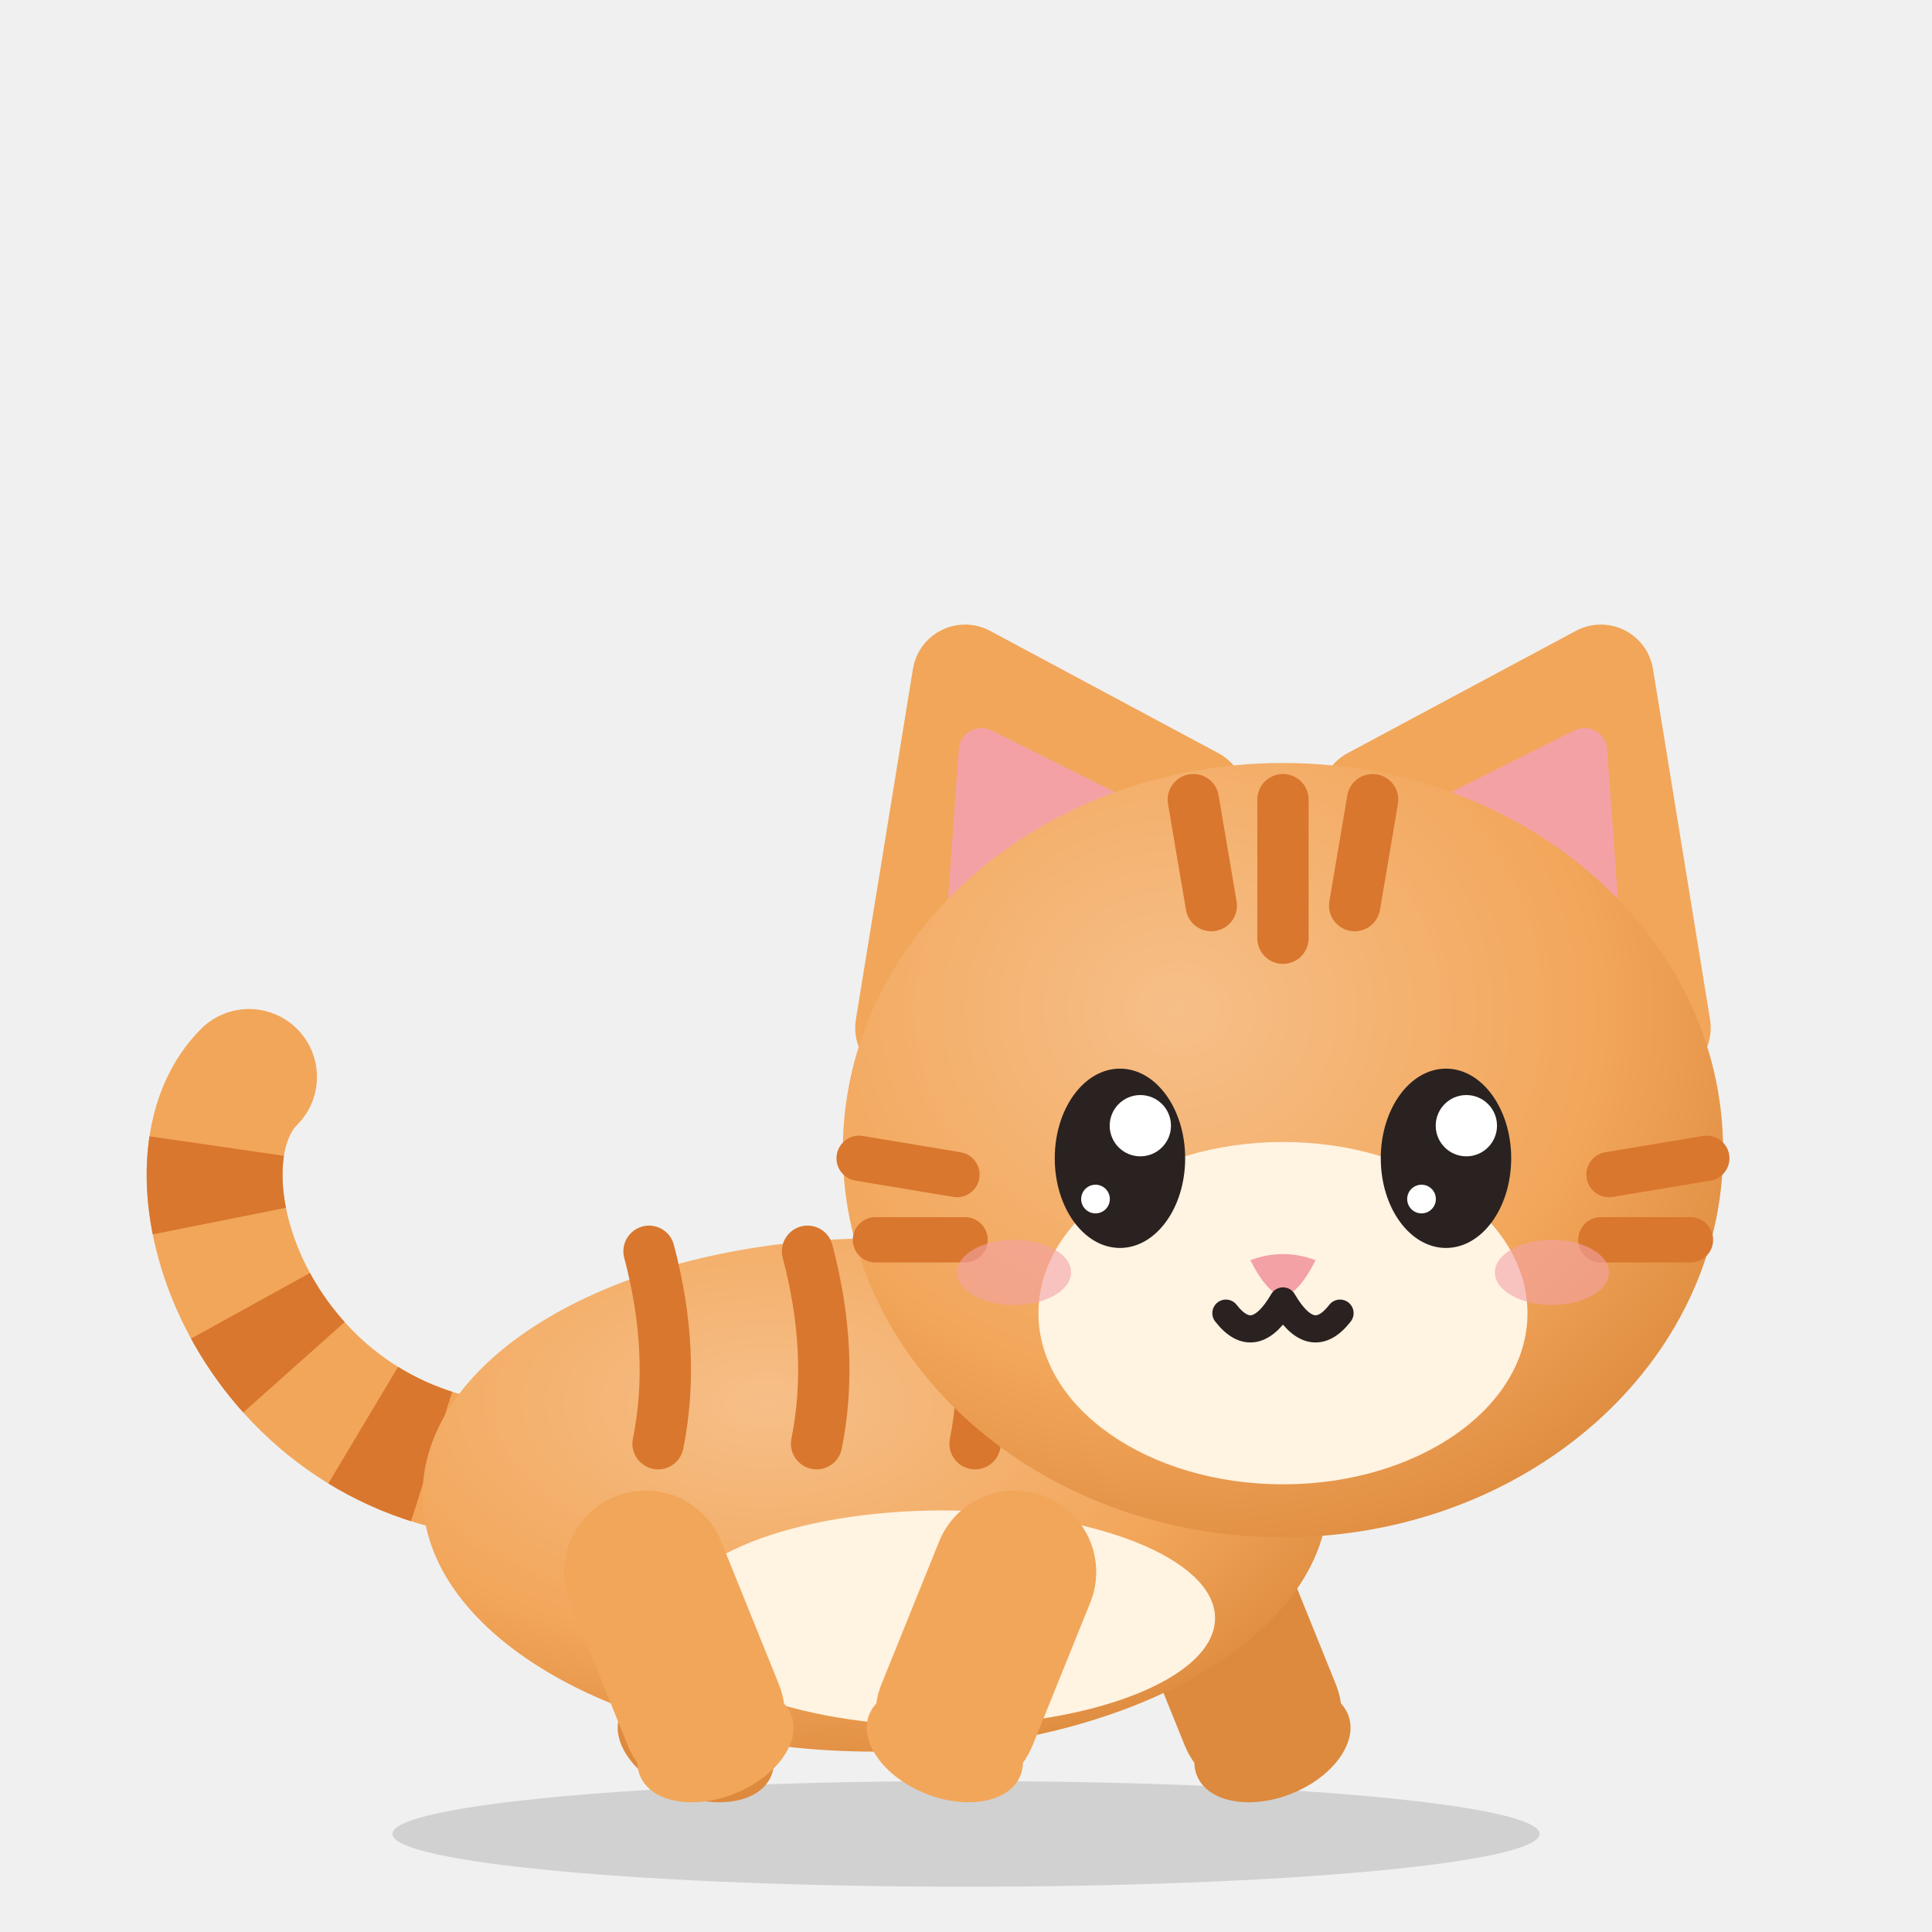
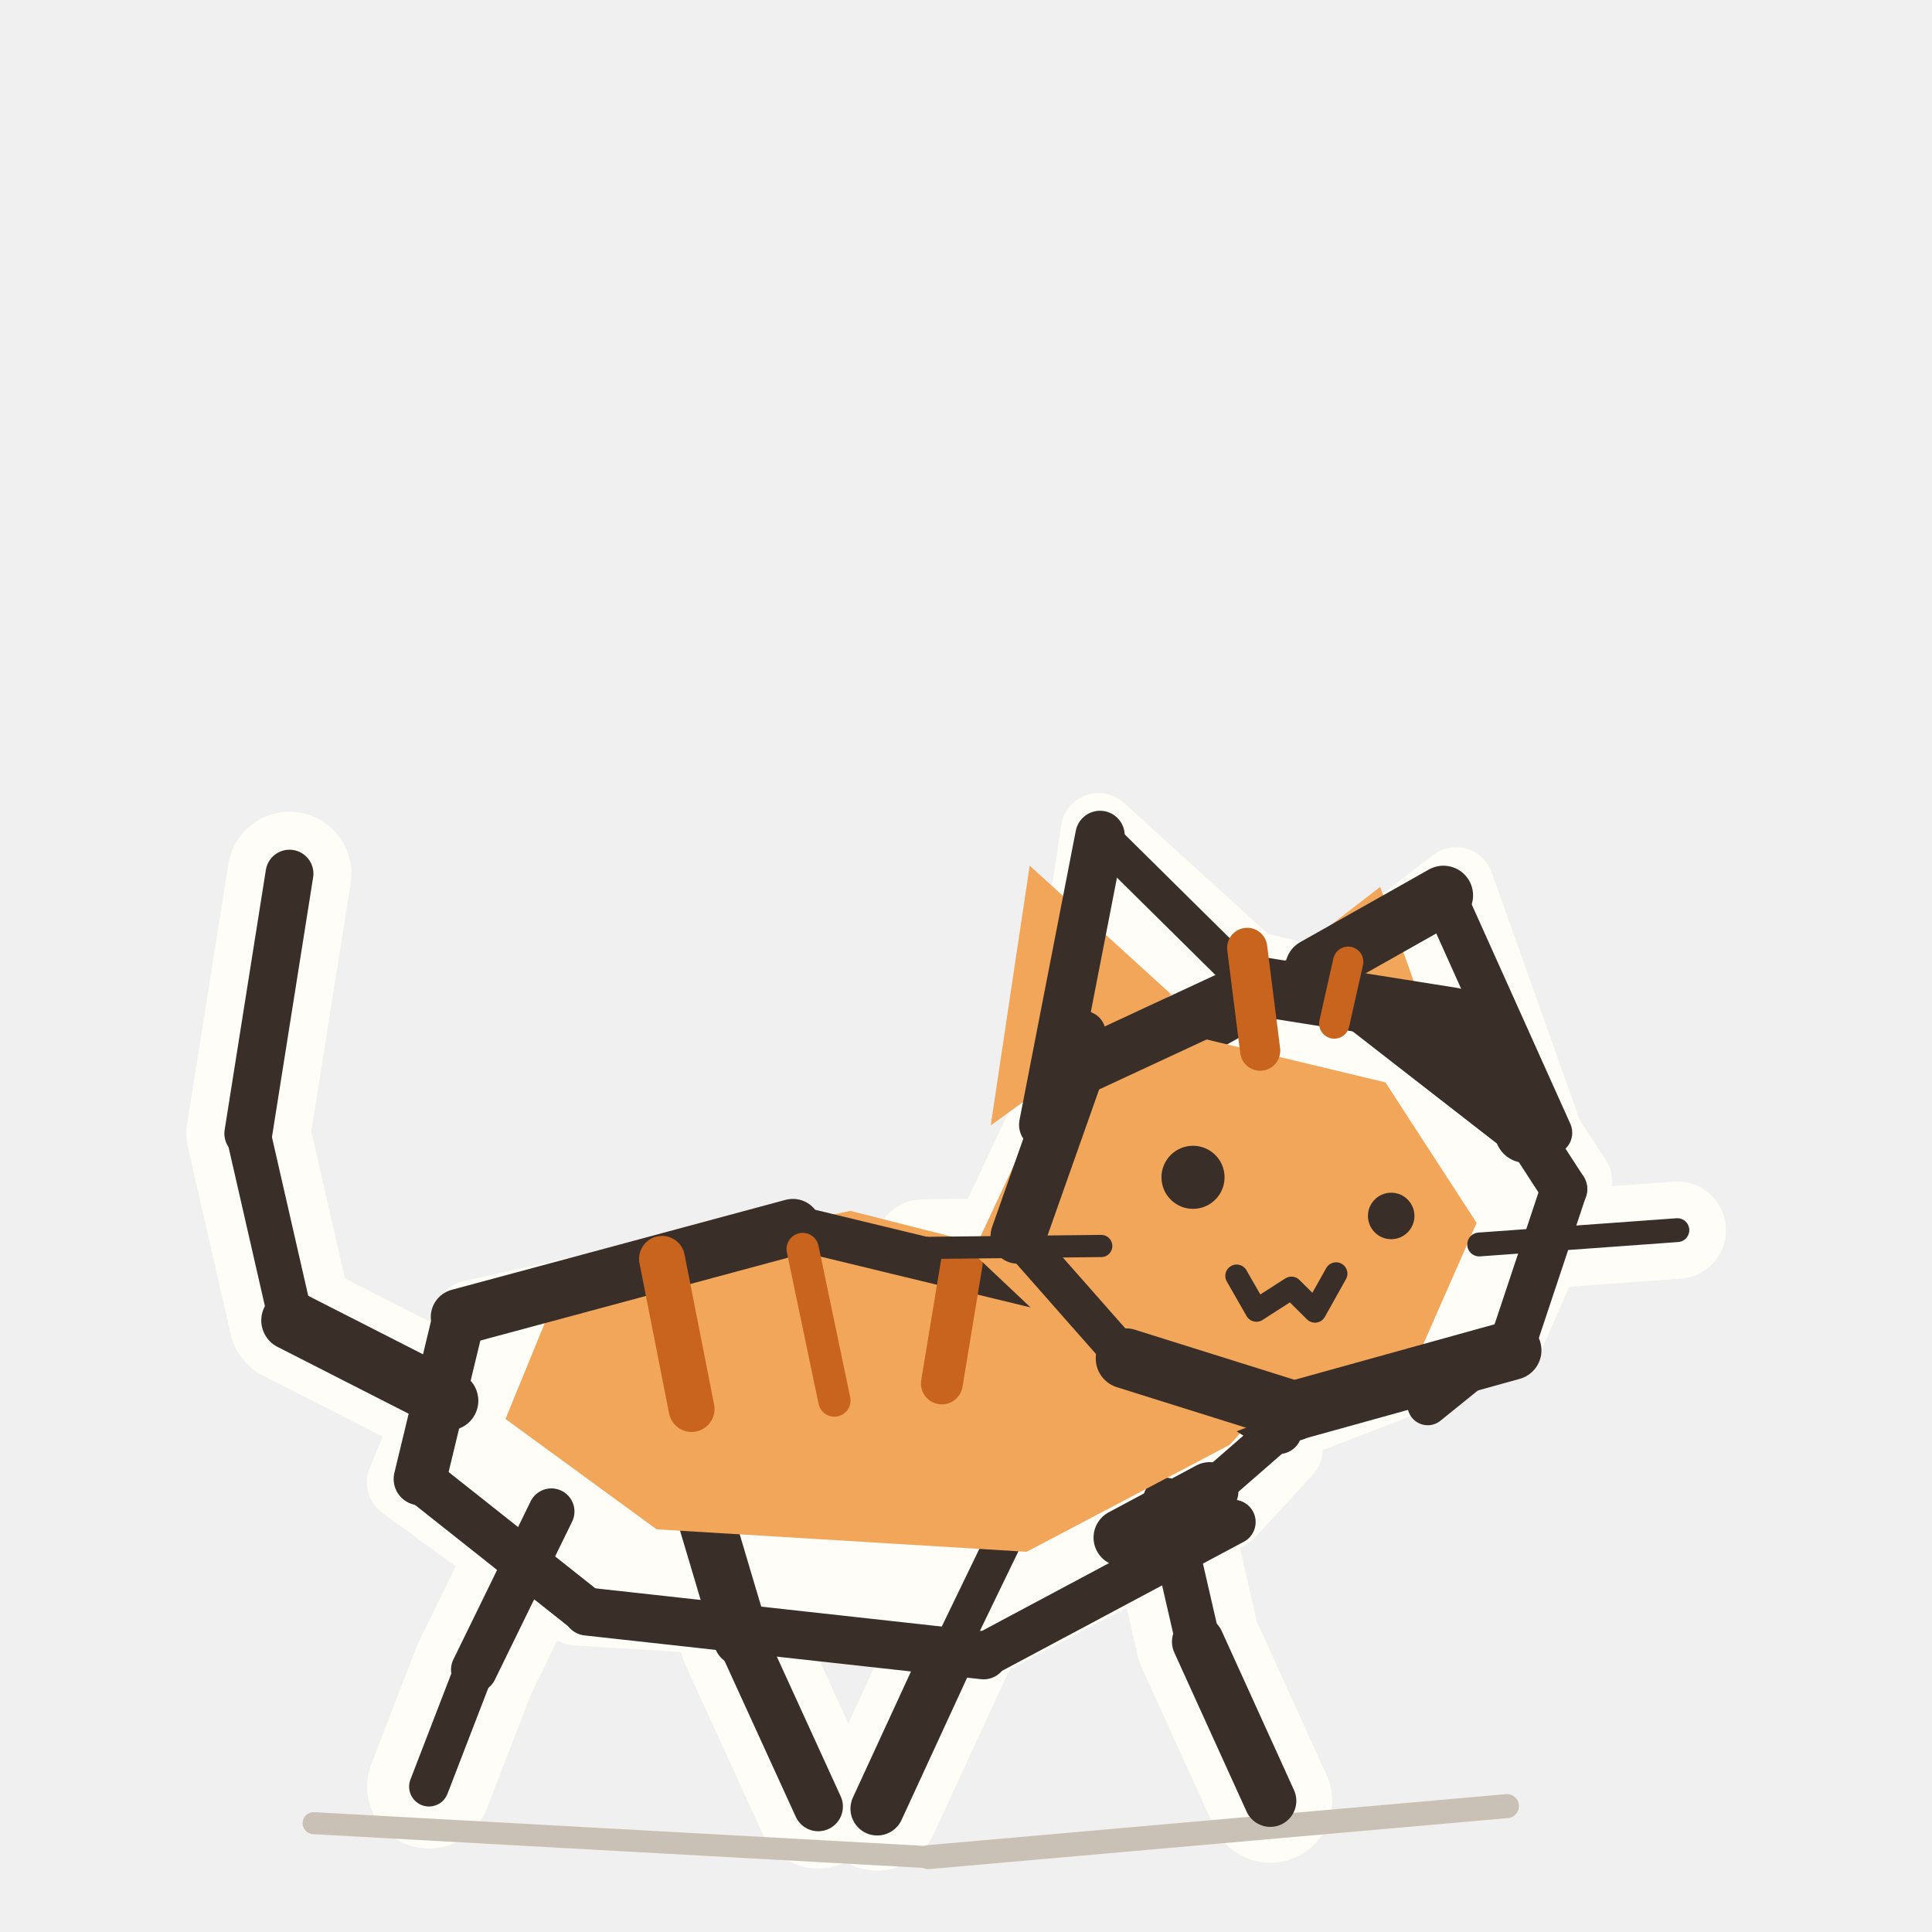
<svg xmlns="http://www.w3.org/2000/svg" viewBox="0 0 128 128" width="128" height="128">
-   <defs>
-     <radialGradient id="w2base" cx="0.38" cy="0.32" r="0.75">
-       <stop offset="0" stop-color="#f6bf88" />
-       <stop offset="0.65" stop-color="#F2A65A" />
-       <stop offset="1" stop-color="#DD8A3E" />
-     </radialGradient>
-   </defs>
-   <ellipse cx="64" cy="121.5" rx="38" ry="3.5" fill="rgba(0,0,0,0.13)" />
-   <path d="M32.5 97.35 C 16.5 95.35, 10.5 77.35, 16.5 71.35" fill="none" stroke="#F2A65A" stroke-width="9" stroke-linecap="round" stroke-linejoin="round" />
-   <path d="M32.5 97.35 C 16.5 95.35, 10.5 77.35, 16.5 71.35" fill="none" stroke="#D9772E" stroke-width="9" stroke-dasharray="5 6" stroke-dashoffset="-4" />
-   <g transform="rotate(22 52 101)">
-     <rect x="46.6" y="99" width="10.8" height="21" rx="5.4" fill="#DD8A3E" />
-     <ellipse cx="52" cy="116.76" rx="5.4" ry="3.46" fill="#DD8A3E" />
-   </g>
-   <g transform="rotate(-22 78.4 101)">
-     <rect x="73" y="99" width="10.8" height="21" rx="5.4" fill="#DD8A3E" />
-     <ellipse cx="78.4" cy="116.76" rx="5.4" ry="3.46" fill="#DD8A3E" />
-   </g>
-   <ellipse cx="58" cy="99.05" rx="30" ry="17" fill="url(#w2base)" />
-   <path d="M43 82.9 Q 44.8 89.7 43.6 95.65" fill="none" stroke="#D9772E" stroke-width="3.4" stroke-linecap="round" stroke-linejoin="round" />
-   <path d="M53.5 82.9 Q 55.3 89.7 54.1 95.65" fill="none" stroke="#D9772E" stroke-width="3.4" stroke-linecap="round" stroke-linejoin="round" />
-   <path d="M64 82.9 Q 65.8 89.7 64.6 95.65" fill="none" stroke="#D9772E" stroke-width="3.4" stroke-linecap="round" stroke-linejoin="round" />
-   <ellipse cx="62.5" cy="107.21" rx="18" ry="7.14" fill="#FFF3E2" />
-   <g transform="rotate(-22 41.5 101)">
-     <rect x="36.1" y="99" width="10.8" height="21" rx="5.4" fill="#F2A65A" />
-     <ellipse cx="41.5" cy="116.76" rx="5.4" ry="3.46" fill="#F2A65A" />
-   </g>
-   <g transform="rotate(22 68.5 101)">
-     <rect x="63.1" y="99" width="10.8" height="21" rx="5.4" fill="#F2A65A" />
-     <ellipse cx="68.5" cy="116.76" rx="5.4" ry="3.46" fill="#F2A65A" />
-   </g>
-   <polygon points="60.16,68.1 63.94,44.88 79.06,52.98" fill="#F2A65A" stroke="#F2A65A" stroke-width="7" stroke-linejoin="round" />
-   <polygon points="63.94,64.86 65.02,49.74 74.74,54.6" fill="#F4A1A6" stroke="#F4A1A6" stroke-width="3" stroke-linejoin="round" />
-   <polygon points="109.84,68.1 106.06,44.88 90.94,52.98" fill="#F2A65A" stroke="#F2A65A" stroke-width="7" stroke-linejoin="round" />
-   <polygon points="106.06,64.86 104.98,49.74 95.26,54.6" fill="#F4A1A6" stroke="#F4A1A6" stroke-width="3" stroke-linejoin="round" />
-   <ellipse cx="85" cy="76.2" rx="29.16" ry="25.65" fill="url(#w2base)" />
-   <ellipse cx="85" cy="87" rx="16.2" ry="11.34" fill="#FFF3E2" />
-   <path d="M79.06 52.98 L 80.25 60" fill="none" stroke="#D9772E" stroke-width="3.4" stroke-linecap="round" stroke-linejoin="round" />
-   <path d="M85 52.98 L 85 62.16" fill="none" stroke="#D9772E" stroke-width="3.4" stroke-linecap="round" stroke-linejoin="round" />
-   <path d="M90.94 52.98 L 89.75 60" fill="none" stroke="#D9772E" stroke-width="3.4" stroke-linecap="round" stroke-linejoin="round" />
-   <path d="M56.92 76.74 L 63.4 77.82" fill="none" stroke="#D9772E" stroke-width="3" stroke-linecap="round" stroke-linejoin="round" />
-   <path d="M58 82.14 L 63.94 82.14" fill="none" stroke="#D9772E" stroke-width="3" stroke-linecap="round" stroke-linejoin="round" />
-   <path d="M113.08 76.74 L 106.6 77.82" fill="none" stroke="#D9772E" stroke-width="3" stroke-linecap="round" stroke-linejoin="round" />
-   <path d="M112 82.14 L 106.06 82.14" fill="none" stroke="#D9772E" stroke-width="3" stroke-linecap="round" stroke-linejoin="round" />
-   <ellipse cx="74.2" cy="76.74" rx="4.32" ry="5.94" fill="#2A2220" />
-   <ellipse cx="75.55" cy="74.58" rx="2.03" ry="2.03" fill="#FFFFFF" />
-   <ellipse cx="72.58" cy="79.44" rx="0.95" ry="0.95" fill="#FFFFFF" />
-   <ellipse cx="95.8" cy="76.74" rx="4.32" ry="5.94" fill="#2A2220" />
-   <ellipse cx="97.15" cy="74.58" rx="2.03" ry="2.03" fill="#FFFFFF" />
-   <ellipse cx="94.18" cy="79.44" rx="0.95" ry="0.95" fill="#FFFFFF" />
-   <ellipse cx="67.18" cy="84.3" rx="3.78" ry="2.16" fill="#F4A1A6" opacity="0.6" />
-   <ellipse cx="102.82" cy="84.3" rx="3.78" ry="2.16" fill="#F4A1A6" opacity="0.6" />
-   <path d="M82.84 83.49 Q 85 82.68 87.16 83.49 Q 86.08 85.65 85 85.92 Q 83.92 85.65 82.84 83.49 Z" fill="#F4A1A6" />
-   <path d="M81.22 87 Q 83.11 89.43 85 86.19 Q 86.89 89.43 88.78 87" fill="none" stroke="#2A2220" stroke-width="1.8" stroke-linecap="round" stroke-linejoin="round" />
+   <polyline points="36.53,100.14 31.41,110.62 28.42,118.37" fill="none" stroke="#FFFDF7" stroke-width="8.2" stroke-linecap="round" stroke-linejoin="round" />
+   <polyline points="46.42,99.48 49.12,108.55 54.21,119.69" fill="none" stroke="#FFFDF7" stroke-width="8.2" stroke-linecap="round" stroke-linejoin="round" />
+   <polyline points="67.41,100.15 62.78,109.72 58.12,119.83" fill="none" stroke="#FFFDF7" stroke-width="8.2" stroke-linecap="round" stroke-linejoin="round" />
+   <polyline points="77.21,99.38 79.37,108.77 84.16,119.31" fill="none" stroke="#FFFDF7" stroke-width="8.2" stroke-linecap="round" stroke-linejoin="round" />
+   <polyline points="29.72,92.8 19.28,87.48 16.45,75.1 19.18,57.88" fill="none" stroke="#FFFDF7" stroke-width="8.2" stroke-linecap="round" stroke-linejoin="round" />
+   <polygon points="81.32,100.16 66.05,108.22 38.19,106.52 26.81,98.21 31.28,87.31 52.76,82.54 70.32,87.01 85.14,96" fill="#FFFDF7" stroke="#FFFDF7" stroke-width="5" stroke-linejoin="round" />
+   <polygon points="69.85,74.6 72.78,55.04 83.45,64.74" fill="#FFFDF7" stroke="#FFFDF7" stroke-width="5" stroke-linejoin="round" />
+   <polygon points="102.15,74.6 96.47,58.63 88.55,64.74" fill="#FFFDF7" stroke="#FFFDF7" stroke-width="5" stroke-linejoin="round" />
+   <polygon points="99.71,88.73 84.95,94.43 75.49,89.09 66.38,80.5 71.57,69.43 83.76,64.38 97.46,67.67 104.31,78.25" fill="#FFFDF7" stroke="#FFFDF7" stroke-width="5" stroke-linejoin="round" />
+   <polyline points="72.96,82.55 61.15,82.68" fill="none" stroke="#FFFDF7" stroke-width="6.44" stroke-linecap="round" stroke-linejoin="round" />
+   <polyline points="98,82.45 111.13,81.5" fill="none" stroke="#FFFDF7" stroke-width="6.44" stroke-linecap="round" stroke-linejoin="round" />
+   <polyline points="20.78,120.79 61.51,123.04" fill="none" stroke="#C9C1B5" stroke-width="1.46" stroke-linecap="round" stroke-linejoin="round" />
+   <polyline points="61.51,123.04 99.84,119.66" fill="none" stroke="#C9C1B5" stroke-width="1.59" stroke-linecap="round" stroke-linejoin="round" />
+   <polyline points="36.53,100.14 31.41,110.62" fill="none" stroke="#3A2E29" stroke-width="3.06" stroke-linecap="round" stroke-linejoin="round" />
+   <polyline points="31.41,110.62 28.42,118.37" fill="none" stroke="#3A2E29" stroke-width="2.63" stroke-linecap="round" stroke-linejoin="round" />
+   <polyline points="46.42,99.48 49.12,108.55" fill="none" stroke="#3A2E29" stroke-width="3.72" stroke-linecap="round" stroke-linejoin="round" />
+   <polyline points="49.12,108.55 54.21,119.69" fill="none" stroke="#3A2E29" stroke-width="3.27" stroke-linecap="round" stroke-linejoin="round" />
+   <polyline points="67.41,100.15 62.78,109.72" fill="none" stroke="#3A2E29" stroke-width="2.4" stroke-linecap="round" stroke-linejoin="round" />
+   <polyline points="62.78,109.72 58.12,119.83" fill="none" stroke="#3A2E29" stroke-width="3.55" stroke-linecap="round" stroke-linejoin="round" />
+   <polyline points="77.21,99.38 79.37,108.77" fill="none" stroke="#3A2E29" stroke-width="2.96" stroke-linecap="round" stroke-linejoin="round" />
+   <polyline points="79.37,108.77 84.16,119.31" fill="none" stroke="#3A2E29" stroke-width="3.45" stroke-linecap="round" stroke-linejoin="round" />
+   <polyline points="29.72,92.8 19.28,87.48" fill="none" stroke="#3A2E29" stroke-width="3.94" stroke-linecap="round" stroke-linejoin="round" />
+   <polyline points="19.28,87.48 16.45,75.1" fill="none" stroke="#3A2E29" stroke-width="2.95" stroke-linecap="round" stroke-linejoin="round" />
+   <polyline points="16.45,75.1 19.18,57.88" fill="none" stroke="#3A2E29" stroke-width="3.17" stroke-linecap="round" stroke-linejoin="round" />
+   <polygon points="81.46,95.73 68.02,102.81 43.5,101.32 33.49,94.01 37.42,84.41 56.33,80.22 71.78,84.15 84.81,92.06" fill="#F2A65A" />
+   <polyline points="81.71,100.84 65.17,109.67" fill="none" stroke="#3A2E29" stroke-width="2.96" stroke-linecap="round" stroke-linejoin="round" />
+   <polyline points="65.17,109.67 38.9,106.77" fill="none" stroke="#3A2E29" stroke-width="3.18" stroke-linecap="round" stroke-linejoin="round" />
+   <polyline points="38.9,106.77 27.82,97.99" fill="none" stroke="#3A2E29" stroke-width="3.09" stroke-linecap="round" stroke-linejoin="round" />
+   <polyline points="27.82,97.99 30.41,87.26" fill="none" stroke="#3A2E29" stroke-width="3.48" stroke-linecap="round" stroke-linejoin="round" />
+   <polyline points="30.41,87.26 52.53,81.3" fill="none" stroke="#3A2E29" stroke-width="3.74" stroke-linecap="round" stroke-linejoin="round" />
+   <polyline points="52.53,81.3 70.62,85.68" fill="none" stroke="#3A2E29" stroke-width="2.93" stroke-linecap="round" stroke-linejoin="round" />
+   <polyline points="70.62,85.68 84.72,94.79" fill="none" stroke="#3A2E29" stroke-width="3.09" stroke-linecap="round" stroke-linejoin="round" />
+   <polyline points="84.72,94.79 80.15,98.77" fill="none" stroke="#3A2E29" stroke-width="2.59" stroke-linecap="round" stroke-linejoin="round" />
+   <polyline points="80.15,98.77 74.35,101.87" fill="none" stroke="#3A2E29" stroke-width="3.8" stroke-linecap="round" stroke-linejoin="round" />
+   <polyline points="43.86,83.4 45.82,93.35" fill="none" stroke="#C8641E" stroke-width="3.04" stroke-linecap="round" stroke-linejoin="round" />
+   <polyline points="53.18,82.75 55.28,92.79" fill="none" stroke="#C8641E" stroke-width="2.14" stroke-linecap="round" stroke-linejoin="round" />
+   <polyline points="63.72,83.67 62.4,91.66" fill="none" stroke="#C8641E" stroke-width="2.77" stroke-linecap="round" stroke-linejoin="round" />
+   <polygon points="65.64,74.56 68.22,57.35 77.61,65.89" fill="#F2A65A" />
+   <polyline points="69.15,74.52 72.88,55.35" fill="none" stroke="#3A2E29" stroke-width="3.27" stroke-linecap="round" stroke-linejoin="round" />
+   <polyline points="72.88,55.35 83.59,65.94" fill="none" stroke="#3A2E29" stroke-width="2.4" stroke-linecap="round" stroke-linejoin="round" />
+   <polyline points="83.59,65.94 69.74,73.64" fill="none" stroke="#3A2E29" stroke-width="3.46" stroke-linecap="round" stroke-linejoin="round" />
+   <polyline points="69.74,73.64 71.77,68.46" fill="none" stroke="#3A2E29" stroke-width="2.98" stroke-linecap="round" stroke-linejoin="round" />
+   <polygon points="96.44,72.82 91.44,58.76 84.47,64.14" fill="#F2A65A" />
+   <polyline points="102.7,75.05 95.63,59.32" fill="none" stroke="#3A2E29" stroke-width="2.93" stroke-linecap="round" stroke-linejoin="round" />
+   <polyline points="95.63,59.32 87.11,64.13" fill="none" stroke="#3A2E29" stroke-width="3.93" stroke-linecap="round" stroke-linejoin="round" />
+   <polyline points="87.11,64.13 101.08,74.99" fill="none" stroke="#3A2E29" stroke-width="3.56" stroke-linecap="round" stroke-linejoin="round" />
+   <polyline points="101.08,74.99 98.24,67.63" fill="none" stroke="#3A2E29" stroke-width="4.11" stroke-linecap="round" stroke-linejoin="round" />
+   <polygon points="93.77,90.25 80.79,95.27 72.46,90.57 64.45,83.01 69.01,73.27 79.74,68.82 91.79,71.71 97.83,81.02" fill="#F2A65A" />
+   <polyline points="100.16,89.46 85.68,93.48" fill="none" stroke="#3A2E29" stroke-width="3.93" stroke-linecap="round" stroke-linejoin="round" />
+   <polyline points="85.68,93.48 74.59,90" fill="none" stroke="#3A2E29" stroke-width="3.99" stroke-linecap="round" stroke-linejoin="round" />
+   <polyline points="74.59,90 67.45,81.9" fill="none" stroke="#3A2E29" stroke-width="2.58" stroke-linecap="round" stroke-linejoin="round" />
+   <polyline points="67.45,81.9 71.35,70.86" fill="none" stroke="#3A2E29" stroke-width="3.65" stroke-linecap="round" stroke-linejoin="round" />
+   <polyline points="71.35,70.86 83.25,65.33" fill="none" stroke="#3A2E29" stroke-width="3.63" stroke-linecap="round" stroke-linejoin="round" />
+   <polyline points="83.25,65.33 96.23,67.39" fill="none" stroke="#3A2E29" stroke-width="3.93" stroke-linecap="round" stroke-linejoin="round" />
+   <polyline points="96.23,67.39 103.62,78.78" fill="none" stroke="#3A2E29" stroke-width="3.08" stroke-linecap="round" stroke-linejoin="round" />
+   <polyline points="103.62,78.78 100.43,88.36" fill="none" stroke="#3A2E29" stroke-width="3.07" stroke-linecap="round" stroke-linejoin="round" />
+   <polyline points="100.43,88.36 94.59,93.08" fill="none" stroke="#3A2E29" stroke-width="2.69" stroke-linecap="round" stroke-linejoin="round" />
+   <polyline points="82.63,62.8 83.49,69.61" fill="none" stroke="#C8641E" stroke-width="2.66" stroke-linecap="round" stroke-linejoin="round" />
+   <polyline points="89.32,63.72 88.4,67.81" fill="none" stroke="#C8641E" stroke-width="2.01" stroke-linecap="round" stroke-linejoin="round" />
+   <circle cx="79.04" cy="78" r="2.09" fill="#3A2E29" />
+   <circle cx="92.17" cy="80.56" r="1.54" fill="#3A2E29" />
+   <polyline points="81.93,84.53 83.24,86.82 85.56,85.33 87.12,86.88 88.52,84.38" fill="none" stroke="#3A2E29" stroke-width="1.5" stroke-linecap="round" stroke-linejoin="round" />
+   <polyline points="72.96,82.55 61.15,82.68" fill="none" stroke="#3A2E29" stroke-width="1.47" stroke-linecap="round" stroke-linejoin="round" />
+   <polyline points="98,82.45 111.13,81.5" fill="none" stroke="#3A2E29" stroke-width="1.58" stroke-linecap="round" stroke-linejoin="round" />
</svg>
